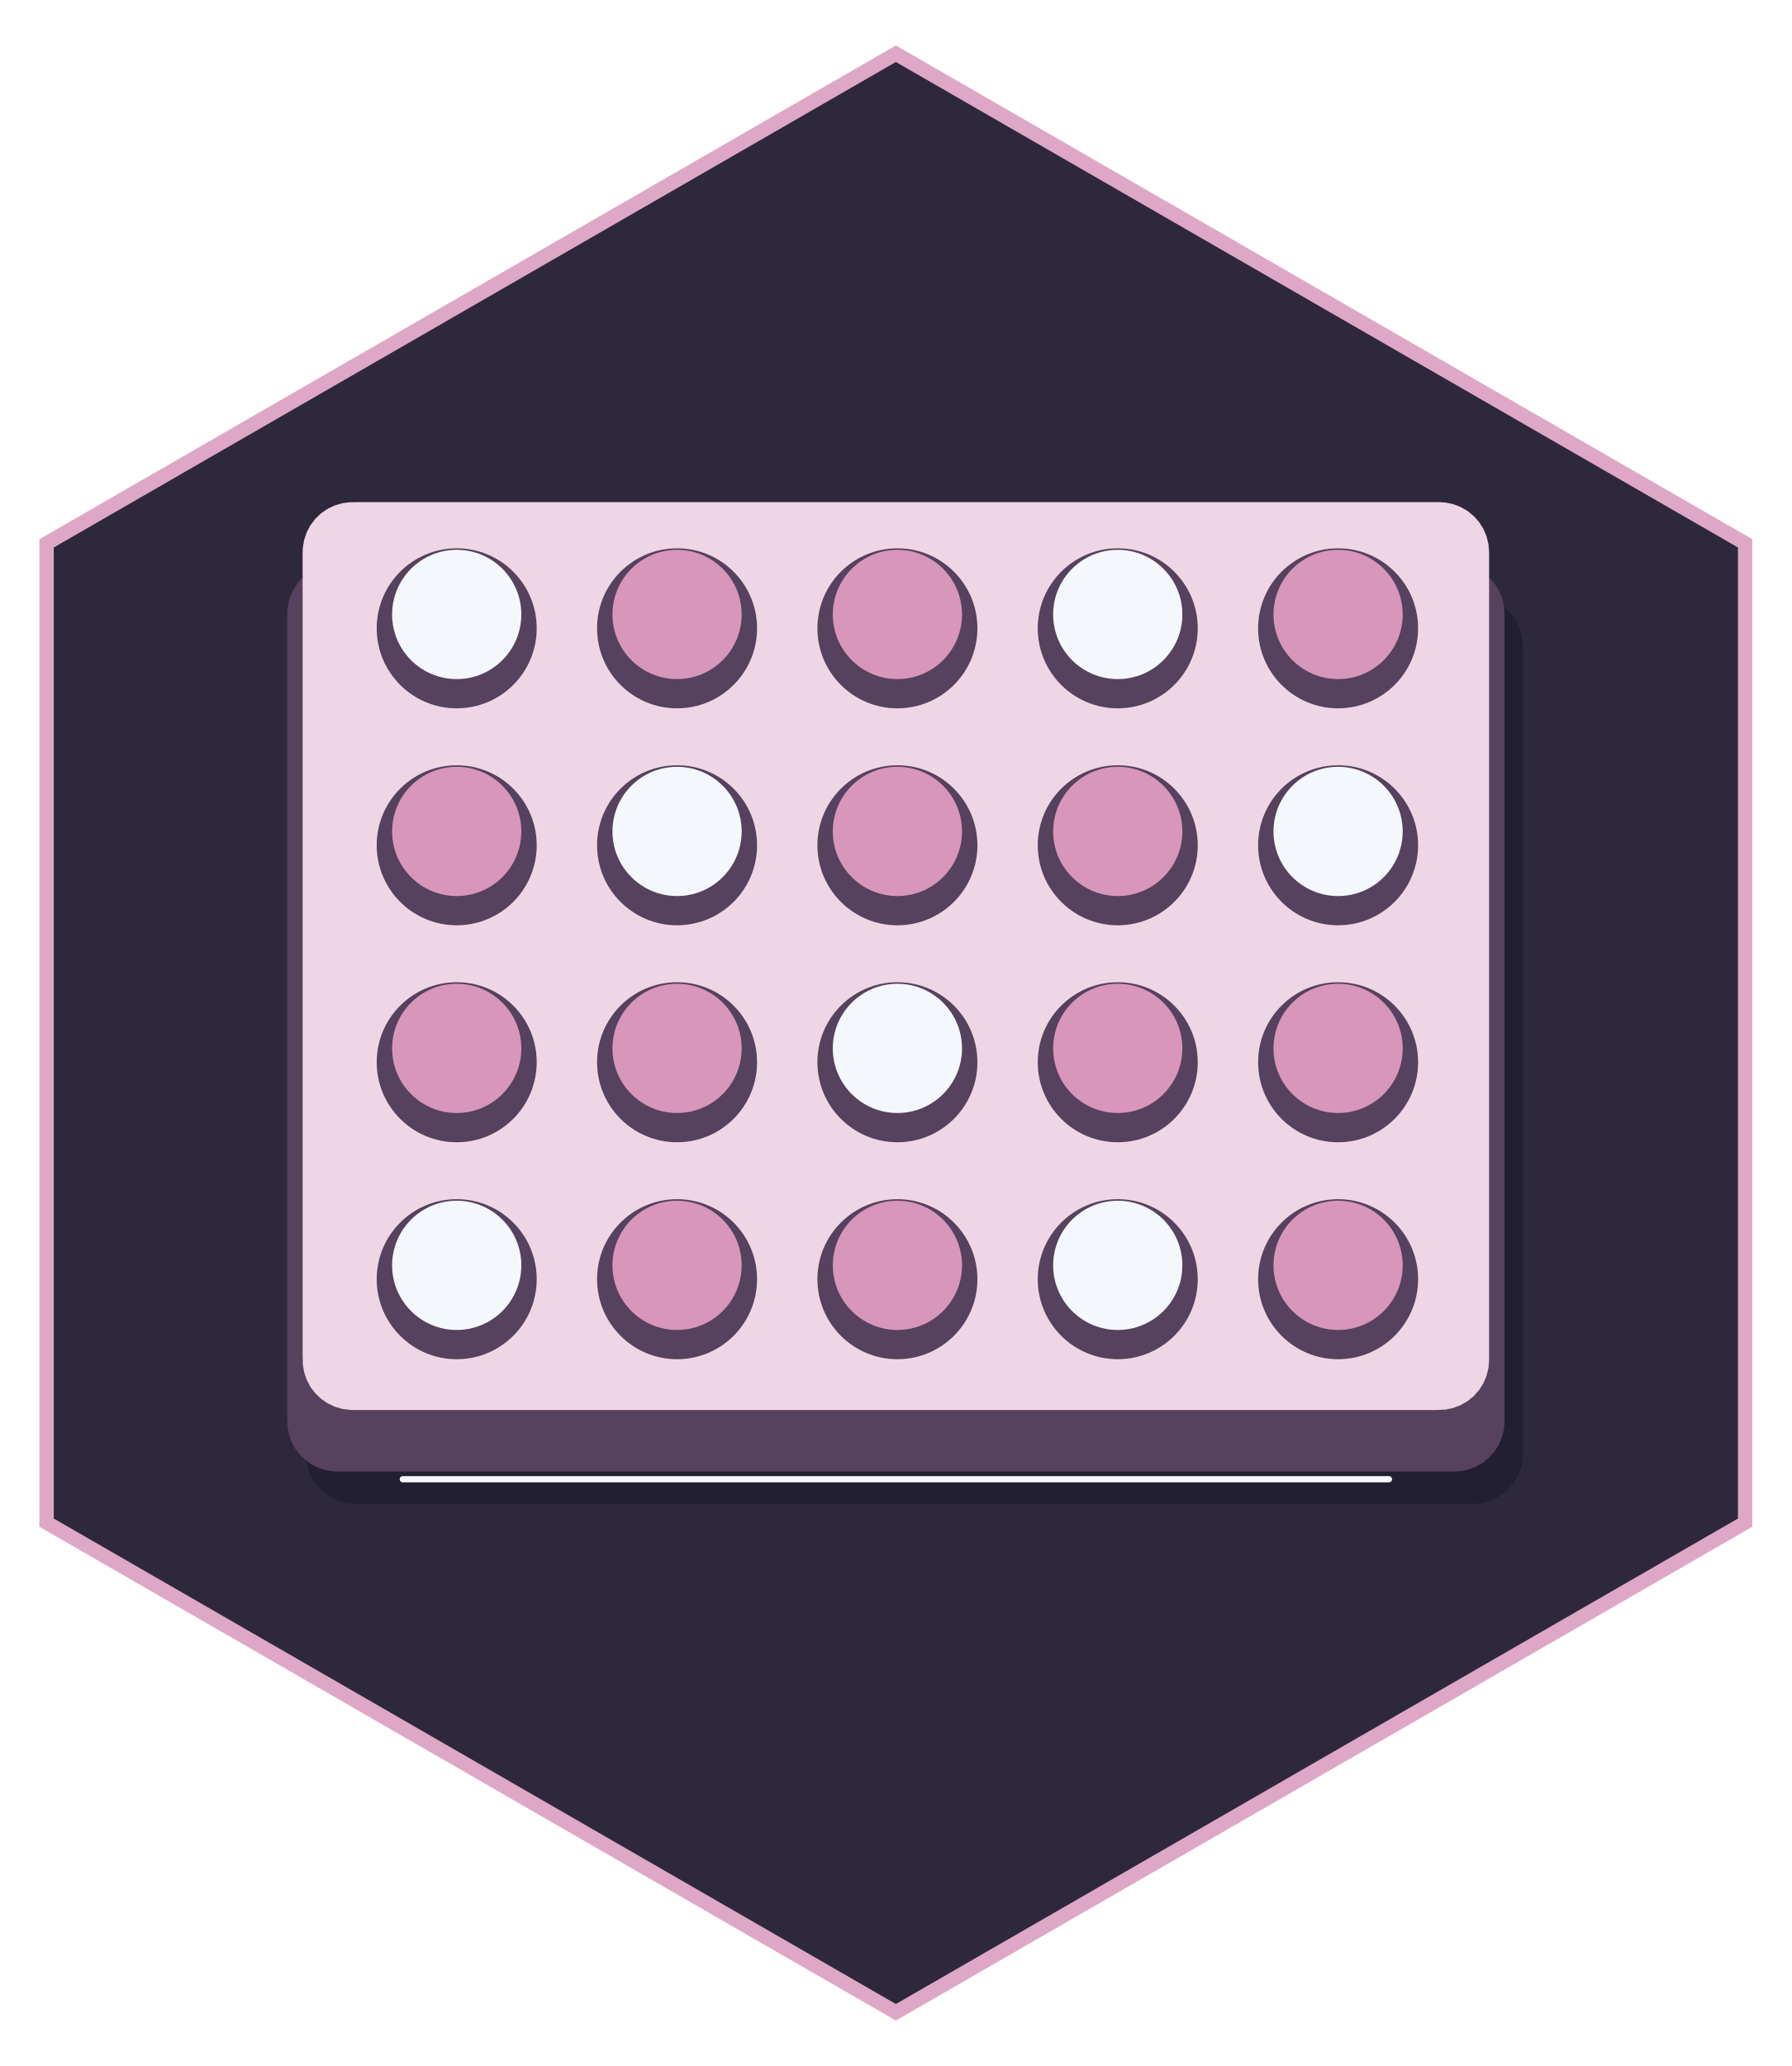
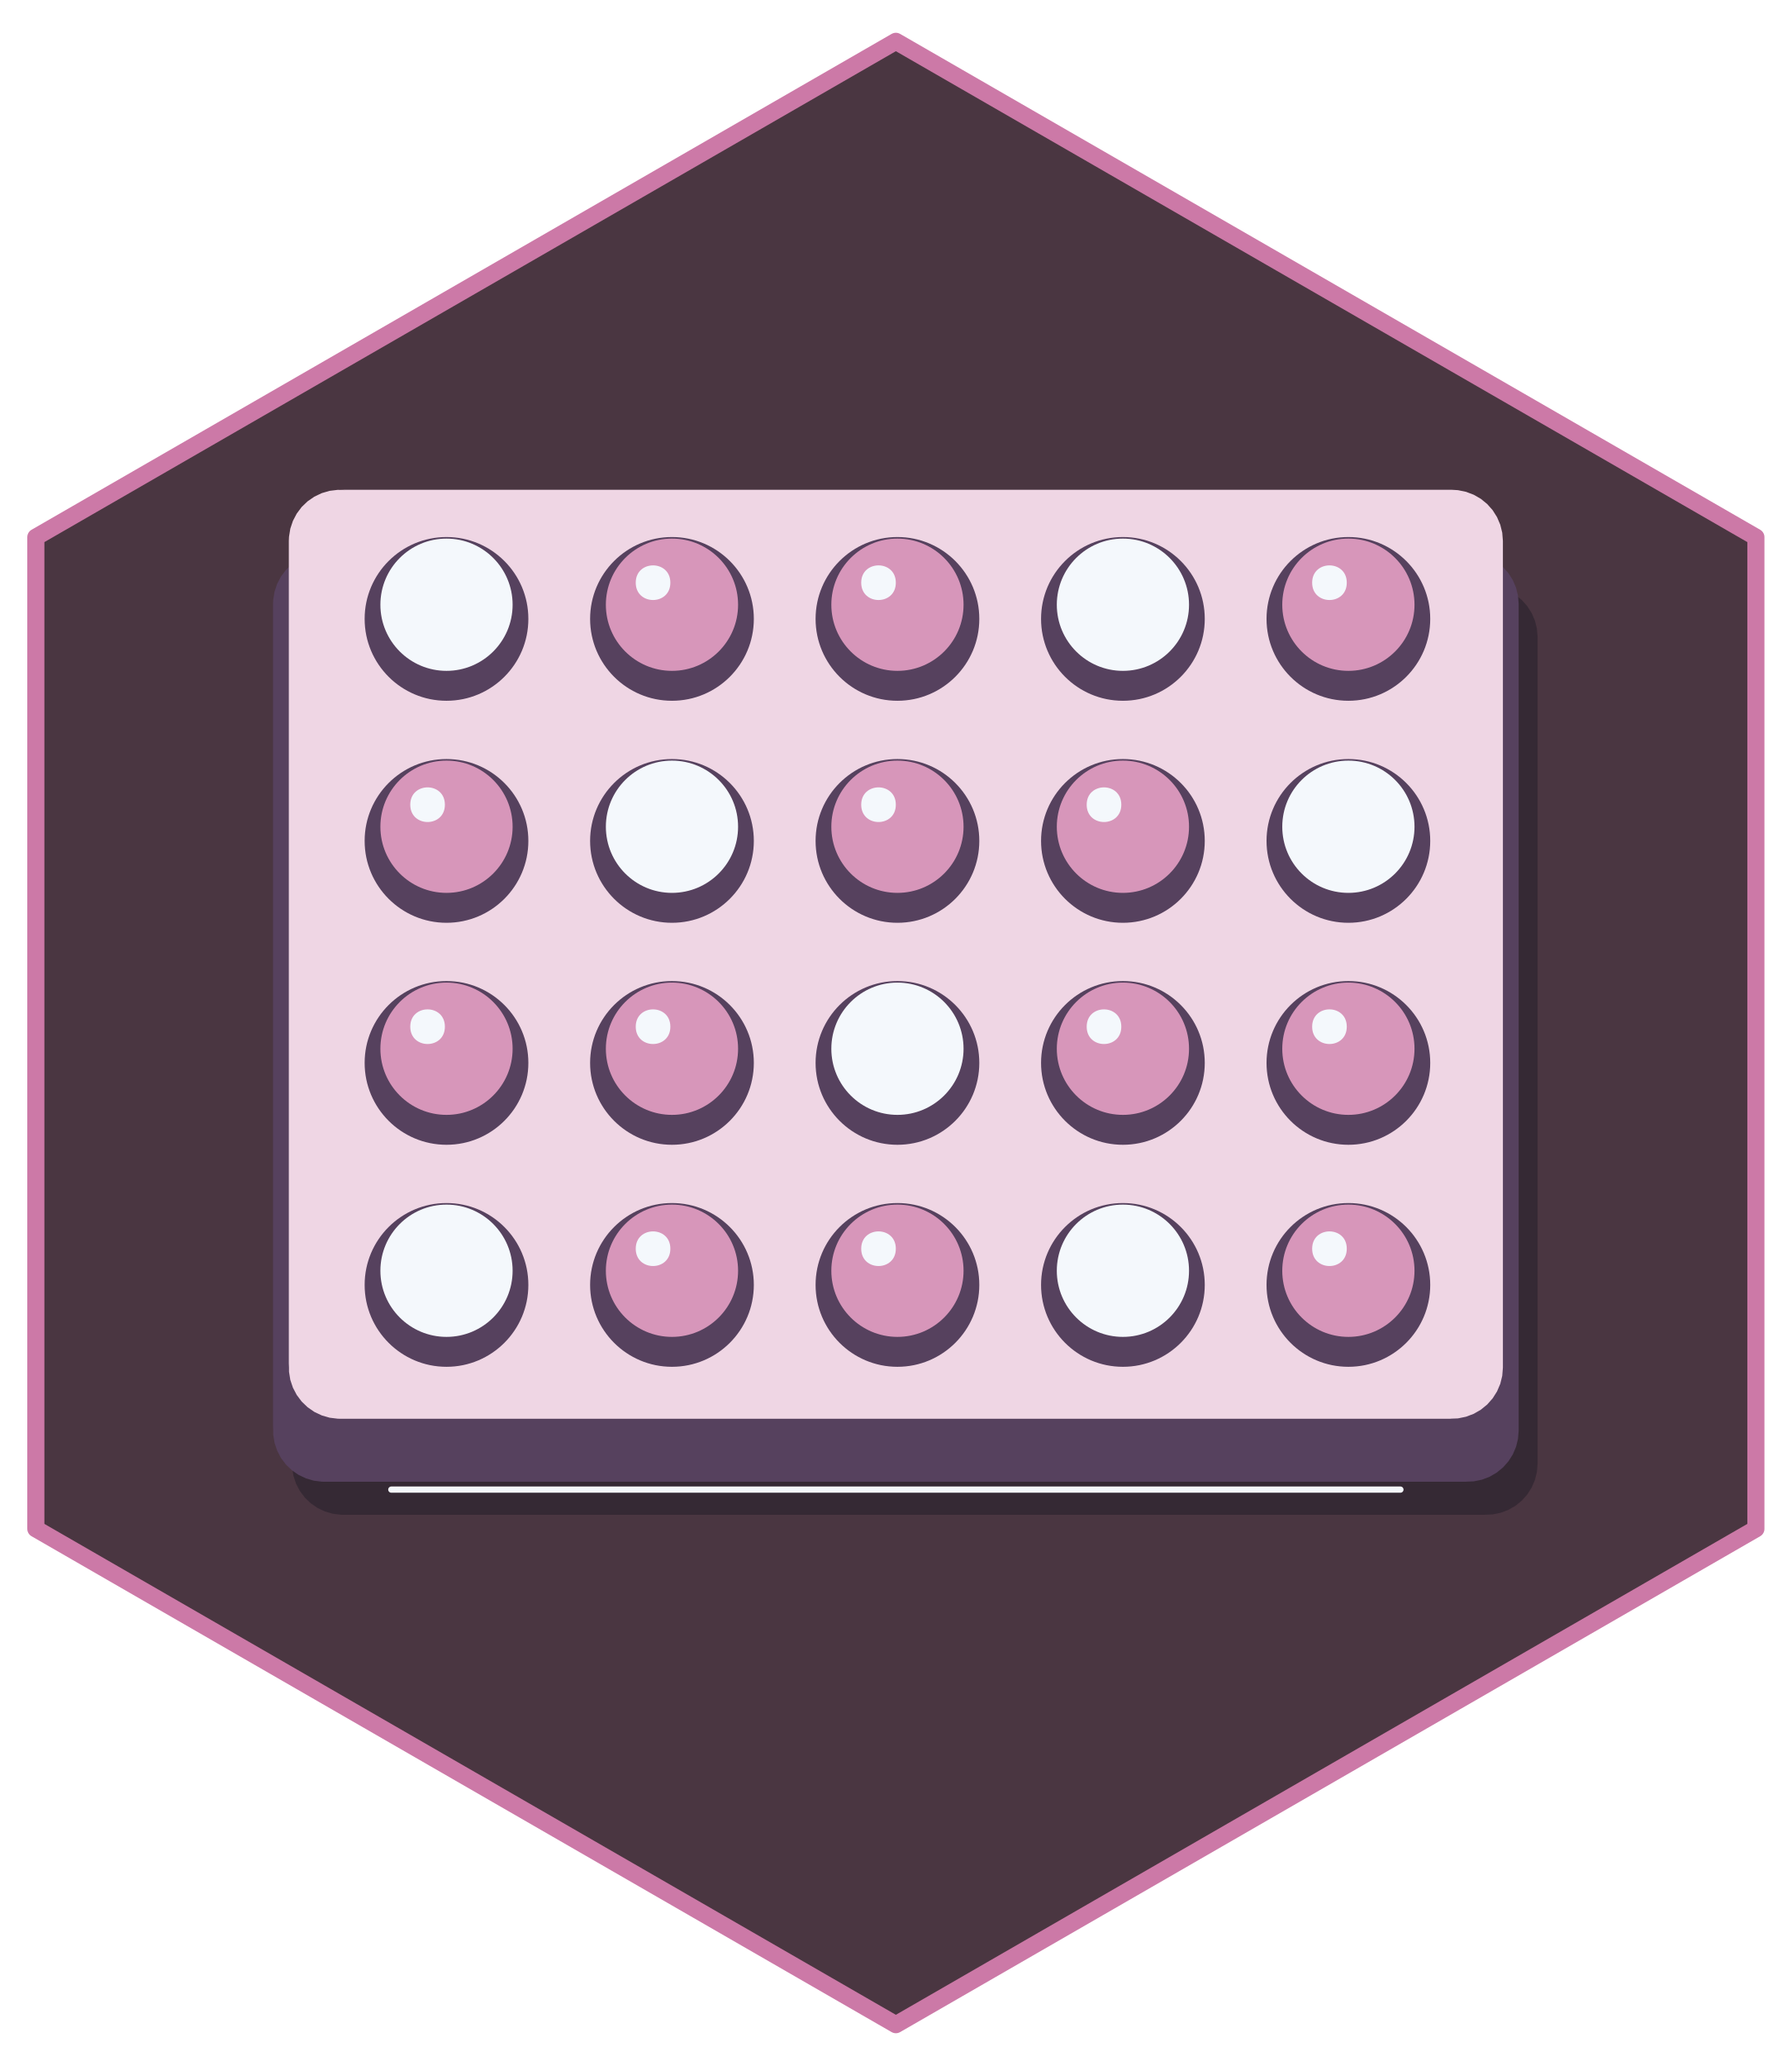
- <svg xmlns="http://www.w3.org/2000/svg" width="432" height="498" viewBox="0 0 432 498">
-   <path fill-rule="nonzero" fill="rgb(100%, 100%, 100%)" fill-opacity="1" d="M 216 4.98 L 427.68 126.988 L 427.68 371.012 L 216 493.02 L 4.32 371.012 L 4.32 126.988 Z M 216 4.98 " />
-   <path fill-rule="nonzero" fill="rgb(86.667%, 65.49%, 77.255%)" fill-opacity="1" d="M 216 10.957 L 422.496 129.977 L 422.496 368.023 L 216 487.043 L 9.504 368.023 L 9.504 129.977 Z M 216 10.957 " />
-   <path fill-rule="nonzero" fill="rgb(18.039%, 15.686%, 23.922%)" fill-opacity="1" d="M 216 14.941 L 419.039 131.969 L 419.039 366.031 L 216 483.059 L 12.961 366.031 L 12.961 131.969 Z M 216 14.941 " />
-   <path fill-rule="nonzero" fill="rgb(1.176%, 3.922%, 7.059%)" fill-opacity="0.278" d="M 85.742 362.496 L 355.172 362.496 L 354.688 362.484 L 356.625 362.406 L 358.52 362.02 L 360.332 361.332 L 362.012 360.367 L 363.512 359.141 L 364.793 357.691 L 365.828 356.055 L 366.59 354.27 L 367.055 352.391 L 367.207 350.461 L 367.207 155.699 L 367.055 153.77 L 366.59 151.887 L 365.828 150.105 L 364.793 148.469 L 363.512 147.02 L 362.012 145.793 L 360.332 144.824 L 358.52 144.141 L 356.625 143.75 L 355.172 143.664 L 85.742 143.664 L 87.195 143.75 L 85.258 143.672 L 83.336 143.906 L 81.477 144.445 L 79.727 145.277 L 78.133 146.375 L 76.734 147.719 L 75.57 149.266 L 74.672 150.98 L 74.059 152.82 L 73.746 154.73 L 73.707 155.699 L 73.707 350.461 L 73.746 349.492 L 73.746 351.43 L 74.059 353.34 L 74.672 355.176 L 75.57 356.895 L 76.734 358.441 L 78.133 359.781 L 79.727 360.883 L 81.477 361.715 L 83.336 362.254 L 85.258 362.484 Z M 85.742 362.496 " />
-   <path fill-rule="nonzero" fill="rgb(33.725%, 25.49%, 36.863%)" fill-opacity="1" d="M 81.285 354.707 L 350.715 354.707 L 350.23 354.695 L 352.164 354.617 L 354.062 354.23 L 355.875 353.543 L 357.551 352.578 L 359.051 351.352 L 360.336 349.902 L 361.371 348.266 L 362.133 346.484 L 362.594 344.602 L 362.75 342.672 L 362.75 147.91 L 362.594 145.98 L 362.133 144.098 L 361.371 142.316 L 360.336 140.68 L 359.051 139.23 L 357.551 138.004 L 355.875 137.039 L 354.062 136.352 L 352.164 135.961 L 350.715 135.875 L 81.285 135.875 L 82.734 135.961 L 80.801 135.887 L 78.879 136.117 L 77.016 136.656 L 75.266 137.488 L 73.672 138.586 L 72.277 139.93 L 71.113 141.477 L 70.211 143.191 L 69.598 145.031 L 69.289 146.941 L 69.25 147.91 L 69.25 342.672 L 69.289 341.703 L 69.289 343.641 L 69.598 345.551 L 70.211 347.391 L 71.113 349.105 L 72.277 350.652 L 73.672 351.992 L 75.266 353.094 L 77.016 353.926 L 78.879 354.465 L 80.801 354.695 Z M 81.285 354.707 " />
-   <path fill-rule="nonzero" fill="rgb(93.725%, 83.922%, 89.412%)" fill-opacity="1" d="M 85 339.871 L 347 339.871 L 346.516 339.859 L 348.449 339.781 L 350.348 339.395 L 352.16 338.707 L 353.836 337.742 L 355.336 336.516 L 356.621 335.066 L 357.656 333.43 L 358.414 331.645 L 358.879 329.766 L 359.035 327.836 L 359.035 133.074 L 358.879 131.145 L 358.414 129.262 L 357.656 127.48 L 356.621 125.844 L 355.336 124.395 L 353.836 123.168 L 352.16 122.199 L 350.348 121.516 L 348.449 121.125 L 347 121.039 L 85 121.039 L 86.453 121.125 L 84.516 121.047 L 82.594 121.281 L 80.734 121.82 L 78.984 122.652 L 77.387 123.75 L 75.992 125.094 L 74.828 126.641 L 73.93 128.355 L 73.316 130.195 L 73.004 132.105 L 72.965 133.074 L 72.965 327.836 L 73.004 326.867 L 73.004 328.805 L 73.316 330.715 L 73.93 332.551 L 74.828 334.27 L 75.992 335.816 L 77.387 337.156 L 78.984 338.258 L 80.734 339.09 L 82.594 339.629 L 84.516 339.859 Z M 85 339.871 " />
-   <path fill-rule="nonzero" fill="rgb(33.725%, 25.49%, 36.863%)" fill-opacity="1" d="M 129.402 308.344 C 129.402 318.996 120.77 327.633 110.117 327.633 C 99.465 327.633 90.828 318.996 90.828 308.344 C 90.828 297.691 99.465 289.059 110.117 289.059 C 120.77 289.059 129.402 297.691 129.402 308.344 " />
-   <path fill-rule="nonzero" fill="rgb(95.686%, 97.255%, 98.824%)" fill-opacity="1" d="M 125.695 305.008 C 125.695 313.609 118.719 320.582 110.117 320.582 C 101.512 320.582 94.539 313.609 94.539 305.008 C 94.539 296.402 101.512 289.43 110.117 289.43 C 118.719 289.43 125.695 296.402 125.695 305.008 " />
-   <path fill-rule="nonzero" fill="rgb(33.725%, 25.49%, 36.863%)" fill-opacity="1" d="M 129.402 256.047 C 129.402 266.699 120.77 275.336 110.117 275.336 C 99.465 275.336 90.828 266.699 90.828 256.047 C 90.828 245.395 99.465 236.762 110.117 236.762 C 120.77 236.762 129.402 245.395 129.402 256.047 " />
-   <path fill-rule="nonzero" fill="rgb(84.314%, 58.824%, 72.941%)" fill-opacity="1" d="M 125.695 252.711 C 125.695 261.312 118.719 268.285 110.117 268.285 C 101.512 268.285 94.539 261.312 94.539 252.711 C 94.539 244.105 101.512 237.133 110.117 237.133 C 118.719 237.133 125.695 244.105 125.695 252.711 " />
-   <path fill-rule="nonzero" fill="rgb(33.725%, 25.49%, 36.863%)" fill-opacity="1" d="M 129.402 203.75 C 129.402 214.402 120.77 223.035 110.117 223.035 C 99.465 223.035 90.828 214.402 90.828 203.75 C 90.828 193.098 99.465 184.465 110.117 184.465 C 120.77 184.465 129.402 193.098 129.402 203.75 " />
-   <path fill-rule="nonzero" fill="rgb(84.314%, 58.824%, 72.941%)" fill-opacity="1" d="M 125.695 200.41 C 125.695 209.016 118.719 215.988 110.117 215.988 C 101.512 215.988 94.539 209.016 94.539 200.41 C 94.539 191.809 101.512 184.836 110.117 184.836 C 118.719 184.836 125.695 191.809 125.695 200.41 " />
-   <path fill-rule="nonzero" fill="rgb(33.725%, 25.49%, 36.863%)" fill-opacity="1" d="M 129.402 151.453 C 129.402 162.105 120.77 170.738 110.117 170.738 C 99.465 170.738 90.828 162.105 90.828 151.453 C 90.828 140.801 99.465 132.168 110.117 132.168 C 120.77 132.168 129.402 140.801 129.402 151.453 " />
-   <path fill-rule="nonzero" fill="rgb(95.686%, 97.255%, 98.824%)" fill-opacity="1" d="M 125.695 148.113 C 125.695 156.719 118.719 163.691 110.117 163.691 C 101.512 163.691 94.539 156.719 94.539 148.113 C 94.539 139.512 101.512 132.535 110.117 132.535 C 118.719 132.535 125.695 139.512 125.695 148.113 " />
-   <path fill-rule="nonzero" fill="rgb(33.725%, 25.49%, 36.863%)" fill-opacity="1" d="M 182.531 308.344 C 182.531 318.996 173.895 327.633 163.246 327.633 C 152.594 327.633 143.957 318.996 143.957 308.344 C 143.957 297.691 152.594 289.059 163.246 289.059 C 173.895 289.059 182.531 297.691 182.531 308.344 " />
-   <path fill-rule="nonzero" fill="rgb(84.314%, 58.824%, 72.941%)" fill-opacity="1" d="M 178.82 305.008 C 178.82 313.609 171.848 320.582 163.246 320.582 C 154.641 320.582 147.668 313.609 147.668 305.008 C 147.668 296.402 154.641 289.43 163.246 289.43 C 171.848 289.43 178.82 296.402 178.82 305.008 " />
-   <path fill-rule="nonzero" fill="rgb(33.725%, 25.49%, 36.863%)" fill-opacity="1" d="M 182.531 256.047 C 182.531 266.699 173.895 275.336 163.246 275.336 C 152.594 275.336 143.957 266.699 143.957 256.047 C 143.957 245.395 152.594 236.762 163.246 236.762 C 173.895 236.762 182.531 245.395 182.531 256.047 " />
-   <path fill-rule="nonzero" fill="rgb(84.314%, 58.824%, 72.941%)" fill-opacity="1" d="M 178.82 252.711 C 178.82 261.312 171.848 268.285 163.246 268.285 C 154.641 268.285 147.668 261.312 147.668 252.711 C 147.668 244.105 154.641 237.133 163.246 237.133 C 171.848 237.133 178.82 244.105 178.82 252.711 " />
-   <path fill-rule="nonzero" fill="rgb(33.725%, 25.49%, 36.863%)" fill-opacity="1" d="M 182.531 203.75 C 182.531 214.402 173.895 223.035 163.246 223.035 C 152.594 223.035 143.957 214.402 143.957 203.75 C 143.957 193.098 152.594 184.465 163.246 184.465 C 173.895 184.465 182.531 193.098 182.531 203.75 " />
-   <path fill-rule="nonzero" fill="rgb(95.686%, 97.255%, 98.824%)" fill-opacity="1" d="M 178.82 200.41 C 178.82 209.016 171.848 215.988 163.246 215.988 C 154.641 215.988 147.668 209.016 147.668 200.41 C 147.668 191.809 154.641 184.836 163.246 184.836 C 171.848 184.836 178.82 191.809 178.82 200.41 " />
-   <path fill-rule="nonzero" fill="rgb(33.725%, 25.49%, 36.863%)" fill-opacity="1" d="M 182.531 151.453 C 182.531 162.105 173.895 170.738 163.246 170.738 C 152.594 170.738 143.957 162.105 143.957 151.453 C 143.957 140.801 152.594 132.168 163.246 132.168 C 173.895 132.168 182.531 140.801 182.531 151.453 " />
-   <path fill-rule="nonzero" fill="rgb(84.314%, 58.824%, 72.941%)" fill-opacity="1" d="M 178.82 148.113 C 178.82 156.719 171.848 163.691 163.246 163.691 C 154.641 163.691 147.668 156.719 147.668 148.113 C 147.668 139.512 154.641 132.535 163.246 132.535 C 171.848 132.535 178.82 139.512 178.82 148.113 " />
-   <path fill-rule="nonzero" fill="rgb(33.725%, 25.49%, 36.863%)" fill-opacity="1" d="M 235.66 308.344 C 235.66 318.996 227.023 327.633 216.371 327.633 C 205.719 327.633 197.086 318.996 197.086 308.344 C 197.086 297.691 205.719 289.059 216.371 289.059 C 227.023 289.059 235.66 297.691 235.66 308.344 " />
-   <path fill-rule="nonzero" fill="rgb(84.314%, 58.824%, 72.941%)" fill-opacity="1" d="M 231.949 305.008 C 231.949 313.609 224.977 320.582 216.371 320.582 C 207.77 320.582 200.793 313.609 200.793 305.008 C 200.793 296.402 207.77 289.43 216.371 289.43 C 224.977 289.43 231.949 296.402 231.949 305.008 " />
-   <path fill-rule="nonzero" fill="rgb(33.725%, 25.49%, 36.863%)" fill-opacity="1" d="M 235.66 256.047 C 235.66 266.699 227.023 275.336 216.371 275.336 C 205.719 275.336 197.086 266.699 197.086 256.047 C 197.086 245.395 205.719 236.762 216.371 236.762 C 227.023 236.762 235.66 245.395 235.66 256.047 " />
-   <path fill-rule="nonzero" fill="rgb(95.686%, 97.255%, 98.824%)" fill-opacity="1" d="M 231.949 252.711 C 231.949 261.312 224.977 268.285 216.371 268.285 C 207.77 268.285 200.793 261.312 200.793 252.711 C 200.793 244.105 207.77 237.133 216.371 237.133 C 224.977 237.133 231.949 244.105 231.949 252.711 " />
-   <path fill-rule="nonzero" fill="rgb(33.725%, 25.49%, 36.863%)" fill-opacity="1" d="M 235.66 203.75 C 235.66 214.402 227.023 223.035 216.371 223.035 C 205.719 223.035 197.086 214.402 197.086 203.75 C 197.086 193.098 205.719 184.465 216.371 184.465 C 227.023 184.465 235.66 193.098 235.66 203.75 " />
-   <path fill-rule="nonzero" fill="rgb(84.314%, 58.824%, 72.941%)" fill-opacity="1" d="M 231.949 200.41 C 231.949 209.016 224.977 215.988 216.371 215.988 C 207.77 215.988 200.793 209.016 200.793 200.41 C 200.793 191.809 207.77 184.836 216.371 184.836 C 224.977 184.836 231.949 191.809 231.949 200.41 " />
-   <path fill-rule="nonzero" fill="rgb(33.725%, 25.49%, 36.863%)" fill-opacity="1" d="M 235.66 151.453 C 235.66 162.105 227.023 170.738 216.371 170.738 C 205.719 170.738 197.086 162.105 197.086 151.453 C 197.086 140.801 205.719 132.168 216.371 132.168 C 227.023 132.168 235.66 140.801 235.66 151.453 " />
-   <path fill-rule="nonzero" fill="rgb(84.314%, 58.824%, 72.941%)" fill-opacity="1" d="M 231.949 148.113 C 231.949 156.719 224.977 163.691 216.371 163.691 C 207.77 163.691 200.793 156.719 200.793 148.113 C 200.793 139.512 207.77 132.535 216.371 132.535 C 224.977 132.535 231.949 139.512 231.949 148.113 " />
-   <path fill-rule="nonzero" fill="rgb(33.725%, 25.49%, 36.863%)" fill-opacity="1" d="M 288.785 308.344 C 288.785 318.996 280.152 327.633 269.5 327.633 C 258.848 327.633 250.211 318.996 250.211 308.344 C 250.211 297.691 258.848 289.059 269.5 289.059 C 280.152 289.059 288.785 297.691 288.785 308.344 " />
-   <path fill-rule="nonzero" fill="rgb(95.686%, 97.255%, 98.824%)" fill-opacity="1" d="M 285.078 305.008 C 285.078 313.609 278.102 320.582 269.5 320.582 C 260.895 320.582 253.922 313.609 253.922 305.008 C 253.922 296.402 260.895 289.43 269.5 289.43 C 278.102 289.43 285.078 296.402 285.078 305.008 " />
-   <path fill-rule="nonzero" fill="rgb(33.725%, 25.49%, 36.863%)" fill-opacity="1" d="M 288.785 256.047 C 288.785 266.699 280.152 275.336 269.5 275.336 C 258.848 275.336 250.211 266.699 250.211 256.047 C 250.211 245.395 258.848 236.762 269.5 236.762 C 280.152 236.762 288.785 245.395 288.785 256.047 " />
-   <path fill-rule="nonzero" fill="rgb(84.314%, 58.824%, 72.941%)" fill-opacity="1" d="M 285.078 252.711 C 285.078 261.312 278.102 268.285 269.5 268.285 C 260.895 268.285 253.922 261.312 253.922 252.711 C 253.922 244.105 260.895 237.133 269.5 237.133 C 278.102 237.133 285.078 244.105 285.078 252.711 " />
-   <path fill-rule="nonzero" fill="rgb(33.725%, 25.49%, 36.863%)" fill-opacity="1" d="M 288.785 203.75 C 288.785 214.402 280.152 223.035 269.5 223.035 C 258.848 223.035 250.211 214.402 250.211 203.75 C 250.211 193.098 258.848 184.465 269.5 184.465 C 280.152 184.465 288.785 193.098 288.785 203.75 " />
-   <path fill-rule="nonzero" fill="rgb(84.314%, 58.824%, 72.941%)" fill-opacity="1" d="M 285.078 200.41 C 285.078 209.016 278.102 215.988 269.5 215.988 C 260.895 215.988 253.922 209.016 253.922 200.41 C 253.922 191.809 260.895 184.836 269.5 184.836 C 278.102 184.836 285.078 191.809 285.078 200.41 " />
-   <path fill-rule="nonzero" fill="rgb(33.725%, 25.49%, 36.863%)" fill-opacity="1" d="M 288.785 151.453 C 288.785 162.105 280.152 170.738 269.5 170.738 C 258.848 170.738 250.211 162.105 250.211 151.453 C 250.211 140.801 258.848 132.168 269.5 132.168 C 280.152 132.168 288.785 140.801 288.785 151.453 " />
-   <path fill-rule="nonzero" fill="rgb(95.686%, 97.255%, 98.824%)" fill-opacity="1" d="M 285.078 148.113 C 285.078 156.719 278.102 163.691 269.5 163.691 C 260.895 163.691 253.922 156.719 253.922 148.113 C 253.922 139.512 260.895 132.535 269.5 132.535 C 278.102 132.535 285.078 139.512 285.078 148.113 " />
-   <path fill-rule="nonzero" fill="rgb(33.725%, 25.49%, 36.863%)" fill-opacity="1" d="M 341.914 308.344 C 341.914 318.996 333.277 327.633 322.625 327.633 C 311.973 327.633 303.34 318.996 303.34 308.344 C 303.34 297.691 311.973 289.059 322.625 289.059 C 333.277 289.059 341.914 297.691 341.914 308.344 " />
-   <path fill-rule="nonzero" fill="rgb(84.314%, 58.824%, 72.941%)" fill-opacity="1" d="M 338.203 305.008 C 338.203 313.609 331.23 320.582 322.625 320.582 C 314.023 320.582 307.047 313.609 307.047 305.008 C 307.047 296.402 314.023 289.43 322.625 289.43 C 331.23 289.43 338.203 296.402 338.203 305.008 " />
-   <path fill-rule="nonzero" fill="rgb(33.725%, 25.49%, 36.863%)" fill-opacity="1" d="M 341.914 256.047 C 341.914 266.699 333.277 275.336 322.625 275.336 C 311.973 275.336 303.34 266.699 303.34 256.047 C 303.34 245.395 311.973 236.762 322.625 236.762 C 333.277 236.762 341.914 245.395 341.914 256.047 " />
-   <path fill-rule="nonzero" fill="rgb(84.314%, 58.824%, 72.941%)" fill-opacity="1" d="M 338.203 252.711 C 338.203 261.312 331.23 268.285 322.625 268.285 C 314.023 268.285 307.047 261.312 307.047 252.711 C 307.047 244.105 314.023 237.133 322.625 237.133 C 331.23 237.133 338.203 244.105 338.203 252.711 " />
-   <path fill-rule="nonzero" fill="rgb(33.725%, 25.49%, 36.863%)" fill-opacity="1" d="M 341.914 203.75 C 341.914 214.402 333.277 223.035 322.625 223.035 C 311.973 223.035 303.34 214.402 303.34 203.75 C 303.34 193.098 311.973 184.465 322.625 184.465 C 333.277 184.465 341.914 193.098 341.914 203.75 " />
-   <path fill-rule="nonzero" fill="rgb(95.686%, 97.255%, 98.824%)" fill-opacity="1" d="M 338.203 200.41 C 338.203 209.016 331.23 215.988 322.625 215.988 C 314.023 215.988 307.047 209.016 307.047 200.41 C 307.047 191.809 314.023 184.836 322.625 184.836 C 331.23 184.836 338.203 191.809 338.203 200.41 " />
-   <path fill-rule="nonzero" fill="rgb(33.725%, 25.49%, 36.863%)" fill-opacity="1" d="M 341.914 151.453 C 341.914 162.105 333.277 170.738 322.625 170.738 C 311.973 170.738 303.34 162.105 303.34 151.453 C 303.34 140.801 311.973 132.168 322.625 132.168 C 333.277 132.168 341.914 140.801 341.914 151.453 " />
-   <path fill-rule="nonzero" fill="rgb(84.314%, 58.824%, 72.941%)" fill-opacity="1" d="M 338.203 148.113 C 338.203 156.719 331.23 163.691 322.625 163.691 C 314.023 163.691 307.047 156.719 307.047 148.113 C 307.047 139.512 314.023 132.535 322.625 132.535 C 331.23 132.535 338.203 139.512 338.203 148.113 " />
-   <path fill="none" stroke-width="1.5" stroke-linecap="round" stroke-linejoin="round" stroke="rgb(95.686%, 97.255%, 98.824%)" stroke-opacity="1" stroke-miterlimit="10" d="M 97.113 356.562 L 334.887 356.562 " />
+ <svg xmlns="http://www.w3.org/2000/svg" width="432pt" height="498pt" viewBox="0 0 432 498">
+   <path fill-rule="nonzero" fill="rgb(29.02%, 21.176%, 25.49%)" fill-opacity="1" stroke-width="4.125" stroke-linecap="round" stroke-linejoin="round" stroke="rgb(80%, 47.451%, 65.49%)" stroke-opacity="1" stroke-miterlimit="10" d="M 216 9.961 L 423.359 129.48 L 423.359 368.52 L 216 488.039 L 8.641 368.52 L 8.641 129.48 Z M 216 9.961 " />
+   <path fill-rule="nonzero" fill="rgb(1.176%, 3.922%, 7.059%)" fill-opacity="0.278" d="M 82.715 365.137 L 358.41 365.137 L 357.914 365.125 L 359.895 365.047 L 361.836 364.648 L 363.688 363.945 L 365.406 362.957 L 366.941 361.703 L 368.254 360.219 L 369.312 358.543 L 370.09 356.719 L 370.566 354.797 L 370.727 352.82 L 370.727 153.531 L 370.566 151.555 L 370.09 149.629 L 369.312 147.805 L 368.254 146.133 L 366.941 144.648 L 365.406 143.395 L 363.688 142.402 L 361.836 141.699 L 359.895 141.305 L 358.41 141.215 L 82.715 141.215 L 84.199 141.305 L 82.219 141.223 L 80.25 141.465 L 78.348 142.016 L 76.555 142.863 L 74.926 143.988 L 73.496 145.363 L 72.305 146.949 L 71.383 148.703 L 70.758 150.582 L 70.438 152.539 L 70.398 153.531 L 70.398 352.82 L 70.438 351.828 L 70.438 353.812 L 70.758 355.766 L 71.383 357.648 L 72.305 359.402 L 73.496 360.988 L 74.926 362.359 L 76.555 363.484 L 78.348 364.336 L 80.25 364.887 L 82.219 365.125 Z M 82.715 365.137 " />
+   <path fill-rule="nonzero" fill="rgb(33.725%, 25.49%, 36.863%)" fill-opacity="1" d="M 78.152 357.164 L 353.848 357.164 L 353.352 357.156 L 355.332 357.074 L 357.273 356.68 L 359.129 355.977 L 360.844 354.984 L 362.379 353.73 L 363.691 352.25 L 364.754 350.574 L 365.531 348.75 L 366.004 346.824 L 366.164 344.848 L 366.164 145.559 L 366.004 143.586 L 365.531 141.66 L 364.754 139.836 L 363.691 138.16 L 362.379 136.68 L 360.844 135.426 L 359.129 134.434 L 357.273 133.73 L 355.332 133.336 L 353.848 133.246 L 78.152 133.246 L 79.637 133.336 L 77.656 133.254 L 75.688 133.492 L 73.785 134.043 L 71.996 134.895 L 70.363 136.02 L 68.934 137.395 L 67.742 138.977 L 66.824 140.734 L 66.195 142.613 L 65.875 144.57 L 65.836 145.559 L 65.836 344.848 L 65.875 343.859 L 65.875 345.84 L 66.195 347.797 L 66.824 349.676 L 67.742 351.434 L 68.934 353.016 L 70.363 354.391 L 71.996 355.516 L 73.785 356.363 L 75.688 356.918 L 77.656 357.156 Z M 78.152 357.164 " />
+   <path fill-rule="nonzero" fill="rgb(93.725%, 83.922%, 89.412%)" fill-opacity="1" d="M 81.953 341.984 L 350.047 341.984 L 349.551 341.973 L 351.531 341.895 L 353.473 341.496 L 355.324 340.797 L 357.043 339.805 L 358.578 338.551 L 359.891 337.066 L 360.949 335.391 L 361.727 333.57 L 362.203 331.645 L 362.363 329.668 L 362.363 130.379 L 362.203 128.402 L 361.727 126.48 L 360.949 124.656 L 359.891 122.98 L 358.578 121.496 L 357.043 120.242 L 355.324 119.254 L 353.473 118.551 L 351.531 118.152 L 350.047 118.062 L 81.953 118.062 L 83.438 118.152 L 81.457 118.074 L 79.492 118.312 L 77.586 118.863 L 75.797 119.715 L 74.164 120.84 L 72.734 122.211 L 71.547 123.797 L 70.625 125.551 L 69.996 127.43 L 69.68 129.387 L 69.637 130.379 L 69.637 329.668 L 69.68 328.676 L 69.68 330.66 L 69.996 332.617 L 70.625 334.496 L 71.547 336.25 L 72.734 337.836 L 74.164 339.207 L 75.797 340.336 L 77.586 341.184 L 79.492 341.734 L 81.457 341.973 Z M 81.953 341.984 " />
+   <path fill-rule="nonzero" fill="rgb(33.725%, 25.49%, 36.863%)" fill-opacity="1" d="M 127.391 309.723 C 127.391 320.625 118.555 329.461 107.656 329.461 C 96.754 329.461 87.918 320.625 87.918 309.723 C 87.918 298.824 96.754 289.988 107.656 289.988 C 118.555 289.988 127.391 298.824 127.391 309.723 " />
+   <path fill-rule="nonzero" fill="rgb(95.686%, 97.255%, 98.824%)" fill-opacity="1" d="M 123.594 306.309 C 123.594 315.113 116.457 322.25 107.656 322.25 C 98.852 322.25 91.715 315.113 91.715 306.309 C 91.715 297.504 98.852 290.367 107.656 290.367 C 116.457 290.367 123.594 297.504 123.594 306.309 " />
+   <path fill-rule="nonzero" fill="rgb(95.686%, 97.255%, 98.824%)" fill-opacity="1" d="M 107.266 300.996 C 107.266 306.562 98.918 306.562 98.918 300.996 C 98.918 295.43 107.266 295.43 107.266 300.996 " />
+   <path fill-rule="nonzero" fill="rgb(33.725%, 25.49%, 36.863%)" fill-opacity="1" d="M 127.391 256.211 C 127.391 267.109 118.555 275.945 107.656 275.945 C 96.754 275.945 87.918 267.109 87.918 256.211 C 87.918 245.312 96.754 236.477 107.656 236.477 C 118.555 236.477 127.391 245.312 127.391 256.211 " />
+   <path fill-rule="nonzero" fill="rgb(84.314%, 58.824%, 72.941%)" fill-opacity="1" d="M 123.594 252.797 C 123.594 261.598 116.457 268.734 107.656 268.734 C 98.852 268.734 91.715 261.598 91.715 252.797 C 91.715 243.992 98.852 236.855 107.656 236.855 C 116.457 236.855 123.594 243.992 123.594 252.797 " />
+   <path fill-rule="nonzero" fill="rgb(95.686%, 97.255%, 98.824%)" fill-opacity="1" d="M 107.266 247.48 C 107.266 253.047 98.918 253.047 98.918 247.48 C 98.918 241.914 107.266 241.914 107.266 247.48 " />
+   <path fill-rule="nonzero" fill="rgb(33.725%, 25.49%, 36.863%)" fill-opacity="1" d="M 127.391 202.699 C 127.391 213.598 118.555 222.434 107.656 222.434 C 96.754 222.434 87.918 213.598 87.918 202.699 C 87.918 191.797 96.754 182.961 107.656 182.961 C 118.555 182.961 127.391 191.797 127.391 202.699 " />
+   <path fill-rule="nonzero" fill="rgb(84.314%, 58.824%, 72.941%)" fill-opacity="1" d="M 123.594 199.281 C 123.594 208.086 116.457 215.223 107.656 215.223 C 98.852 215.223 91.715 208.086 91.715 199.281 C 91.715 190.477 98.852 183.344 107.656 183.344 C 116.457 183.344 123.594 190.477 123.594 199.281 " />
+   <path fill-rule="nonzero" fill="rgb(95.686%, 97.255%, 98.824%)" fill-opacity="1" d="M 107.266 193.969 C 107.266 199.535 98.918 199.535 98.918 193.969 C 98.918 188.402 107.266 188.402 107.266 193.969 " />
+   <path fill-rule="nonzero" fill="rgb(33.725%, 25.49%, 36.863%)" fill-opacity="1" d="M 127.391 149.184 C 127.391 160.082 118.555 168.918 107.656 168.918 C 96.754 168.918 87.918 160.082 87.918 149.184 C 87.918 138.285 96.754 129.449 107.656 129.449 C 118.555 129.449 127.391 138.285 127.391 149.184 " />
+   <path fill-rule="nonzero" fill="rgb(95.686%, 97.255%, 98.824%)" fill-opacity="1" d="M 123.594 145.77 C 123.594 154.57 116.457 161.707 107.656 161.707 C 98.852 161.707 91.715 154.57 91.715 145.77 C 91.715 136.965 98.852 129.828 107.656 129.828 C 116.457 129.828 123.594 136.965 123.594 145.77 " />
+   <path fill-rule="nonzero" fill="rgb(95.686%, 97.255%, 98.824%)" fill-opacity="1" d="M 107.266 140.457 C 107.266 146.023 98.918 146.023 98.918 140.457 C 98.918 134.891 107.266 134.891 107.266 140.457 " />
+   <path fill-rule="nonzero" fill="rgb(33.725%, 25.49%, 36.863%)" fill-opacity="1" d="M 181.754 309.723 C 181.754 320.625 172.918 329.461 162.016 329.461 C 151.117 329.461 142.281 320.625 142.281 309.723 C 142.281 298.824 151.117 289.988 162.016 289.988 C 172.918 289.988 181.754 298.824 181.754 309.723 " />
+   <path fill-rule="nonzero" fill="rgb(84.314%, 58.824%, 72.941%)" fill-opacity="1" d="M 177.957 306.309 C 177.957 315.113 170.82 322.25 162.016 322.25 C 153.215 322.25 146.078 315.113 146.078 306.309 C 146.078 297.504 153.215 290.367 162.016 290.367 C 170.82 290.367 177.957 297.504 177.957 306.309 " />
+   <path fill-rule="nonzero" fill="rgb(95.686%, 97.255%, 98.824%)" fill-opacity="1" d="M 161.629 300.996 C 161.629 306.562 153.281 306.562 153.281 300.996 C 153.281 295.43 161.629 295.43 161.629 300.996 " />
+   <path fill-rule="nonzero" fill="rgb(33.725%, 25.49%, 36.863%)" fill-opacity="1" d="M 181.754 256.211 C 181.754 267.109 172.918 275.945 162.016 275.945 C 151.117 275.945 142.281 267.109 142.281 256.211 C 142.281 245.312 151.117 236.477 162.016 236.477 C 172.918 236.477 181.754 245.312 181.754 256.211 " />
+   <path fill-rule="nonzero" fill="rgb(84.314%, 58.824%, 72.941%)" fill-opacity="1" d="M 177.957 252.797 C 177.957 261.598 170.82 268.734 162.016 268.734 C 153.215 268.734 146.078 261.598 146.078 252.797 C 146.078 243.992 153.215 236.855 162.016 236.855 C 170.82 236.855 177.957 243.992 177.957 252.797 " />
+   <path fill-rule="nonzero" fill="rgb(95.686%, 97.255%, 98.824%)" fill-opacity="1" d="M 161.629 247.48 C 161.629 253.047 153.281 253.047 153.281 247.48 C 153.281 241.914 161.629 241.914 161.629 247.48 " />
+   <path fill-rule="nonzero" fill="rgb(33.725%, 25.49%, 36.863%)" fill-opacity="1" d="M 181.754 202.699 C 181.754 213.598 172.918 222.434 162.016 222.434 C 151.117 222.434 142.281 213.598 142.281 202.699 C 142.281 191.797 151.117 182.961 162.016 182.961 C 172.918 182.961 181.754 191.797 181.754 202.699 " />
+   <path fill-rule="nonzero" fill="rgb(95.686%, 97.255%, 98.824%)" fill-opacity="1" d="M 177.957 199.281 C 177.957 208.086 170.82 215.223 162.016 215.223 C 153.215 215.223 146.078 208.086 146.078 199.281 C 146.078 190.477 153.215 183.344 162.016 183.344 C 170.82 183.344 177.957 190.477 177.957 199.281 " />
+   <path fill-rule="nonzero" fill="rgb(95.686%, 97.255%, 98.824%)" fill-opacity="1" d="M 161.629 193.969 C 161.629 199.535 153.281 199.535 153.281 193.969 C 153.281 188.402 161.629 188.402 161.629 193.969 " />
+   <path fill-rule="nonzero" fill="rgb(33.725%, 25.49%, 36.863%)" fill-opacity="1" d="M 181.754 149.184 C 181.754 160.082 172.918 168.918 162.016 168.918 C 151.117 168.918 142.281 160.082 142.281 149.184 C 142.281 138.285 151.117 129.449 162.016 129.449 C 172.918 129.449 181.754 138.285 181.754 149.184 " />
+   <path fill-rule="nonzero" fill="rgb(84.314%, 58.824%, 72.941%)" fill-opacity="1" d="M 177.957 145.77 C 177.957 154.57 170.82 161.707 162.016 161.707 C 153.215 161.707 146.078 154.57 146.078 145.77 C 146.078 136.965 153.215 129.828 162.016 129.828 C 170.82 129.828 177.957 136.965 177.957 145.77 " />
+   <path fill-rule="nonzero" fill="rgb(95.686%, 97.255%, 98.824%)" fill-opacity="1" d="M 161.629 140.457 C 161.629 146.023 153.281 146.023 153.281 140.457 C 153.281 134.891 161.629 134.891 161.629 140.457 " />
+   <path fill-rule="nonzero" fill="rgb(33.725%, 25.49%, 36.863%)" fill-opacity="1" d="M 236.117 309.723 C 236.117 320.625 227.281 329.461 216.379 329.461 C 205.48 329.461 196.645 320.625 196.645 309.723 C 196.645 298.824 205.48 289.988 216.379 289.988 C 227.281 289.988 236.117 298.824 236.117 309.723 " />
+   <path fill-rule="nonzero" fill="rgb(84.314%, 58.824%, 72.941%)" fill-opacity="1" d="M 232.32 306.309 C 232.32 315.113 225.184 322.25 216.379 322.25 C 207.578 322.25 200.441 315.113 200.441 306.309 C 200.441 297.504 207.578 290.367 216.379 290.367 C 225.184 290.367 232.32 297.504 232.32 306.309 " />
+   <path fill-rule="nonzero" fill="rgb(95.686%, 97.255%, 98.824%)" fill-opacity="1" d="M 215.992 300.996 C 215.992 306.562 207.645 306.562 207.645 300.996 C 207.645 295.43 215.992 295.43 215.992 300.996 " />
+   <path fill-rule="nonzero" fill="rgb(33.725%, 25.49%, 36.863%)" fill-opacity="1" d="M 236.117 256.211 C 236.117 267.109 227.281 275.945 216.379 275.945 C 205.48 275.945 196.645 267.109 196.645 256.211 C 196.645 245.312 205.48 236.477 216.379 236.477 C 227.281 236.477 236.117 245.312 236.117 256.211 " />
+   <path fill-rule="nonzero" fill="rgb(95.686%, 97.255%, 98.824%)" fill-opacity="1" d="M 232.32 252.797 C 232.32 261.598 225.184 268.734 216.379 268.734 C 207.578 268.734 200.441 261.598 200.441 252.797 C 200.441 243.992 207.578 236.855 216.379 236.855 C 225.184 236.855 232.32 243.992 232.32 252.797 " />
+   <path fill-rule="nonzero" fill="rgb(95.686%, 97.255%, 98.824%)" fill-opacity="1" d="M 215.992 247.48 C 215.992 253.047 207.645 253.047 207.645 247.48 C 207.645 241.914 215.992 241.914 215.992 247.48 " />
+   <path fill-rule="nonzero" fill="rgb(33.725%, 25.49%, 36.863%)" fill-opacity="1" d="M 236.117 202.699 C 236.117 213.598 227.281 222.434 216.379 222.434 C 205.48 222.434 196.645 213.598 196.645 202.699 C 196.645 191.797 205.48 182.961 216.379 182.961 C 227.281 182.961 236.117 191.797 236.117 202.699 " />
+   <path fill-rule="nonzero" fill="rgb(84.314%, 58.824%, 72.941%)" fill-opacity="1" d="M 232.32 199.281 C 232.32 208.086 225.184 215.223 216.379 215.223 C 207.578 215.223 200.441 208.086 200.441 199.281 C 200.441 190.477 207.578 183.344 216.379 183.344 C 225.184 183.344 232.32 190.477 232.32 199.281 " />
+   <path fill-rule="nonzero" fill="rgb(95.686%, 97.255%, 98.824%)" fill-opacity="1" d="M 215.992 193.969 C 215.992 199.535 207.645 199.535 207.645 193.969 C 207.645 188.402 215.992 188.402 215.992 193.969 " />
+   <path fill-rule="nonzero" fill="rgb(33.725%, 25.49%, 36.863%)" fill-opacity="1" d="M 236.117 149.184 C 236.117 160.082 227.281 168.918 216.379 168.918 C 205.48 168.918 196.645 160.082 196.645 149.184 C 196.645 138.285 205.48 129.449 216.379 129.449 C 227.281 129.449 236.117 138.285 236.117 149.184 " />
+   <path fill-rule="nonzero" fill="rgb(84.314%, 58.824%, 72.941%)" fill-opacity="1" d="M 232.32 145.77 C 232.32 154.57 225.184 161.707 216.379 161.707 C 207.578 161.707 200.441 154.57 200.441 145.77 C 200.441 136.965 207.578 129.828 216.379 129.828 C 225.184 129.828 232.32 136.965 232.32 145.77 " />
+   <path fill-rule="nonzero" fill="rgb(95.686%, 97.255%, 98.824%)" fill-opacity="1" d="M 215.992 140.457 C 215.992 146.023 207.645 146.023 207.645 140.457 C 207.645 134.891 215.992 134.891 215.992 140.457 " />
+   <path fill-rule="nonzero" fill="rgb(33.725%, 25.49%, 36.863%)" fill-opacity="1" d="M 290.477 309.723 C 290.477 320.625 281.645 329.461 270.742 329.461 C 259.844 329.461 251.008 320.625 251.008 309.723 C 251.008 298.824 259.844 289.988 270.742 289.988 C 281.645 289.988 290.477 298.824 290.477 309.723 " />
+   <path fill-rule="nonzero" fill="rgb(95.686%, 97.255%, 98.824%)" fill-opacity="1" d="M 286.684 306.309 C 286.684 315.113 279.547 322.25 270.742 322.25 C 261.941 322.25 254.805 315.113 254.805 306.309 C 254.805 297.504 261.941 290.367 270.742 290.367 C 279.547 290.367 286.684 297.504 286.684 306.309 " />
+   <path fill-rule="nonzero" fill="rgb(95.686%, 97.255%, 98.824%)" fill-opacity="1" d="M 270.355 300.996 C 270.355 306.562 262.008 306.562 262.008 300.996 C 262.008 295.43 270.355 295.43 270.355 300.996 " />
+   <path fill-rule="nonzero" fill="rgb(33.725%, 25.49%, 36.863%)" fill-opacity="1" d="M 290.477 256.211 C 290.477 267.109 281.645 275.945 270.742 275.945 C 259.844 275.945 251.008 267.109 251.008 256.211 C 251.008 245.312 259.844 236.477 270.742 236.477 C 281.645 236.477 290.477 245.312 290.477 256.211 " />
+   <path fill-rule="nonzero" fill="rgb(84.314%, 58.824%, 72.941%)" fill-opacity="1" d="M 286.684 252.797 C 286.684 261.598 279.547 268.734 270.742 268.734 C 261.941 268.734 254.805 261.598 254.805 252.797 C 254.805 243.992 261.941 236.855 270.742 236.855 C 279.547 236.855 286.684 243.992 286.684 252.797 " />
+   <path fill-rule="nonzero" fill="rgb(95.686%, 97.255%, 98.824%)" fill-opacity="1" d="M 270.355 247.48 C 270.355 253.047 262.008 253.047 262.008 247.48 C 262.008 241.914 270.355 241.914 270.355 247.48 " />
+   <path fill-rule="nonzero" fill="rgb(33.725%, 25.49%, 36.863%)" fill-opacity="1" d="M 290.477 202.699 C 290.477 213.598 281.645 222.434 270.742 222.434 C 259.844 222.434 251.008 213.598 251.008 202.699 C 251.008 191.797 259.844 182.961 270.742 182.961 C 281.645 182.961 290.477 191.797 290.477 202.699 " />
+   <path fill-rule="nonzero" fill="rgb(84.314%, 58.824%, 72.941%)" fill-opacity="1" d="M 286.684 199.281 C 286.684 208.086 279.547 215.223 270.742 215.223 C 261.941 215.223 254.805 208.086 254.805 199.281 C 254.805 190.477 261.941 183.344 270.742 183.344 C 279.547 183.344 286.684 190.477 286.684 199.281 " />
+   <path fill-rule="nonzero" fill="rgb(95.686%, 97.255%, 98.824%)" fill-opacity="1" d="M 270.355 193.969 C 270.355 199.535 262.008 199.535 262.008 193.969 C 262.008 188.402 270.355 188.402 270.355 193.969 " />
+   <path fill-rule="nonzero" fill="rgb(33.725%, 25.49%, 36.863%)" fill-opacity="1" d="M 290.477 149.184 C 290.477 160.082 281.645 168.918 270.742 168.918 C 259.844 168.918 251.008 160.082 251.008 149.184 C 251.008 138.285 259.844 129.449 270.742 129.449 C 281.645 129.449 290.477 138.285 290.477 149.184 " />
+   <path fill-rule="nonzero" fill="rgb(95.686%, 97.255%, 98.824%)" fill-opacity="1" d="M 286.684 145.77 C 286.684 154.57 279.547 161.707 270.742 161.707 C 261.941 161.707 254.805 154.57 254.805 145.77 C 254.805 136.965 261.941 129.828 270.742 129.828 C 279.547 129.828 286.684 136.965 286.684 145.77 " />
+   <path fill-rule="nonzero" fill="rgb(95.686%, 97.255%, 98.824%)" fill-opacity="1" d="M 270.355 140.457 C 270.355 146.023 262.008 146.023 262.008 140.457 C 262.008 134.891 270.355 134.891 270.355 140.457 " />
+   <path fill-rule="nonzero" fill="rgb(33.725%, 25.49%, 36.863%)" fill-opacity="1" d="M 344.84 309.723 C 344.84 320.625 336.004 329.461 325.105 329.461 C 314.207 329.461 305.371 320.625 305.371 309.723 C 305.371 298.824 314.207 289.988 325.105 289.988 C 336.004 289.988 344.84 298.824 344.84 309.723 " />
+   <path fill-rule="nonzero" fill="rgb(84.314%, 58.824%, 72.941%)" fill-opacity="1" d="M 341.047 306.309 C 341.047 315.113 333.91 322.25 325.105 322.25 C 316.301 322.25 309.164 315.113 309.164 306.309 C 309.164 297.504 316.301 290.367 325.105 290.367 C 333.91 290.367 341.047 297.504 341.047 306.309 " />
+   <path fill-rule="nonzero" fill="rgb(95.686%, 97.255%, 98.824%)" fill-opacity="1" d="M 324.719 300.996 C 324.719 306.562 316.371 306.562 316.371 300.996 C 316.371 295.43 324.719 295.43 324.719 300.996 " />
+   <path fill-rule="nonzero" fill="rgb(33.725%, 25.49%, 36.863%)" fill-opacity="1" d="M 344.84 256.211 C 344.84 267.109 336.004 275.945 325.105 275.945 C 314.207 275.945 305.371 267.109 305.371 256.211 C 305.371 245.312 314.207 236.477 325.105 236.477 C 336.004 236.477 344.84 245.312 344.84 256.211 " />
+   <path fill-rule="nonzero" fill="rgb(84.314%, 58.824%, 72.941%)" fill-opacity="1" d="M 341.047 252.797 C 341.047 261.598 333.91 268.734 325.105 268.734 C 316.301 268.734 309.164 261.598 309.164 252.797 C 309.164 243.992 316.301 236.855 325.105 236.855 C 333.91 236.855 341.047 243.992 341.047 252.797 " />
+   <path fill-rule="nonzero" fill="rgb(95.686%, 97.255%, 98.824%)" fill-opacity="1" d="M 324.719 247.48 C 324.719 253.047 316.371 253.047 316.371 247.48 C 316.371 241.914 324.719 241.914 324.719 247.48 " />
+   <path fill-rule="nonzero" fill="rgb(33.725%, 25.49%, 36.863%)" fill-opacity="1" d="M 344.84 202.699 C 344.84 213.598 336.004 222.434 325.105 222.434 C 314.207 222.434 305.371 213.598 305.371 202.699 C 305.371 191.797 314.207 182.961 325.105 182.961 C 336.004 182.961 344.84 191.797 344.84 202.699 " />
+   <path fill-rule="nonzero" fill="rgb(95.686%, 97.255%, 98.824%)" fill-opacity="1" d="M 341.047 199.281 C 341.047 208.086 333.91 215.223 325.105 215.223 C 316.301 215.223 309.164 208.086 309.164 199.281 C 309.164 190.477 316.301 183.344 325.105 183.344 C 333.91 183.344 341.047 190.477 341.047 199.281 " />
+   <path fill-rule="nonzero" fill="rgb(95.686%, 97.255%, 98.824%)" fill-opacity="1" d="M 324.719 193.969 C 324.719 199.535 316.371 199.535 316.371 193.969 C 316.371 188.402 324.719 188.402 324.719 193.969 " />
+   <path fill-rule="nonzero" fill="rgb(33.725%, 25.49%, 36.863%)" fill-opacity="1" d="M 344.84 149.184 C 344.84 160.082 336.004 168.918 325.105 168.918 C 314.207 168.918 305.371 160.082 305.371 149.184 C 305.371 138.285 314.207 129.449 325.105 129.449 C 336.004 129.449 344.84 138.285 344.84 149.184 " />
+   <path fill-rule="nonzero" fill="rgb(84.314%, 58.824%, 72.941%)" fill-opacity="1" d="M 341.047 145.77 C 341.047 154.57 333.91 161.707 325.105 161.707 C 316.301 161.707 309.164 154.57 309.164 145.77 C 309.164 136.965 316.301 129.828 325.105 129.828 C 333.91 129.828 341.047 136.965 341.047 145.77 " />
+   <path fill-rule="nonzero" fill="rgb(95.686%, 97.255%, 98.824%)" fill-opacity="1" d="M 324.719 140.457 C 324.719 146.023 316.371 146.023 316.371 140.457 C 316.371 134.891 324.719 134.891 324.719 140.457 " />
+   <path fill="none" stroke-width="1.5" stroke-linecap="round" stroke-linejoin="round" stroke="rgb(95.686%, 97.255%, 98.824%)" stroke-opacity="1" stroke-miterlimit="10" d="M 94.348 359.062 L 337.652 359.062 " />
</svg>
